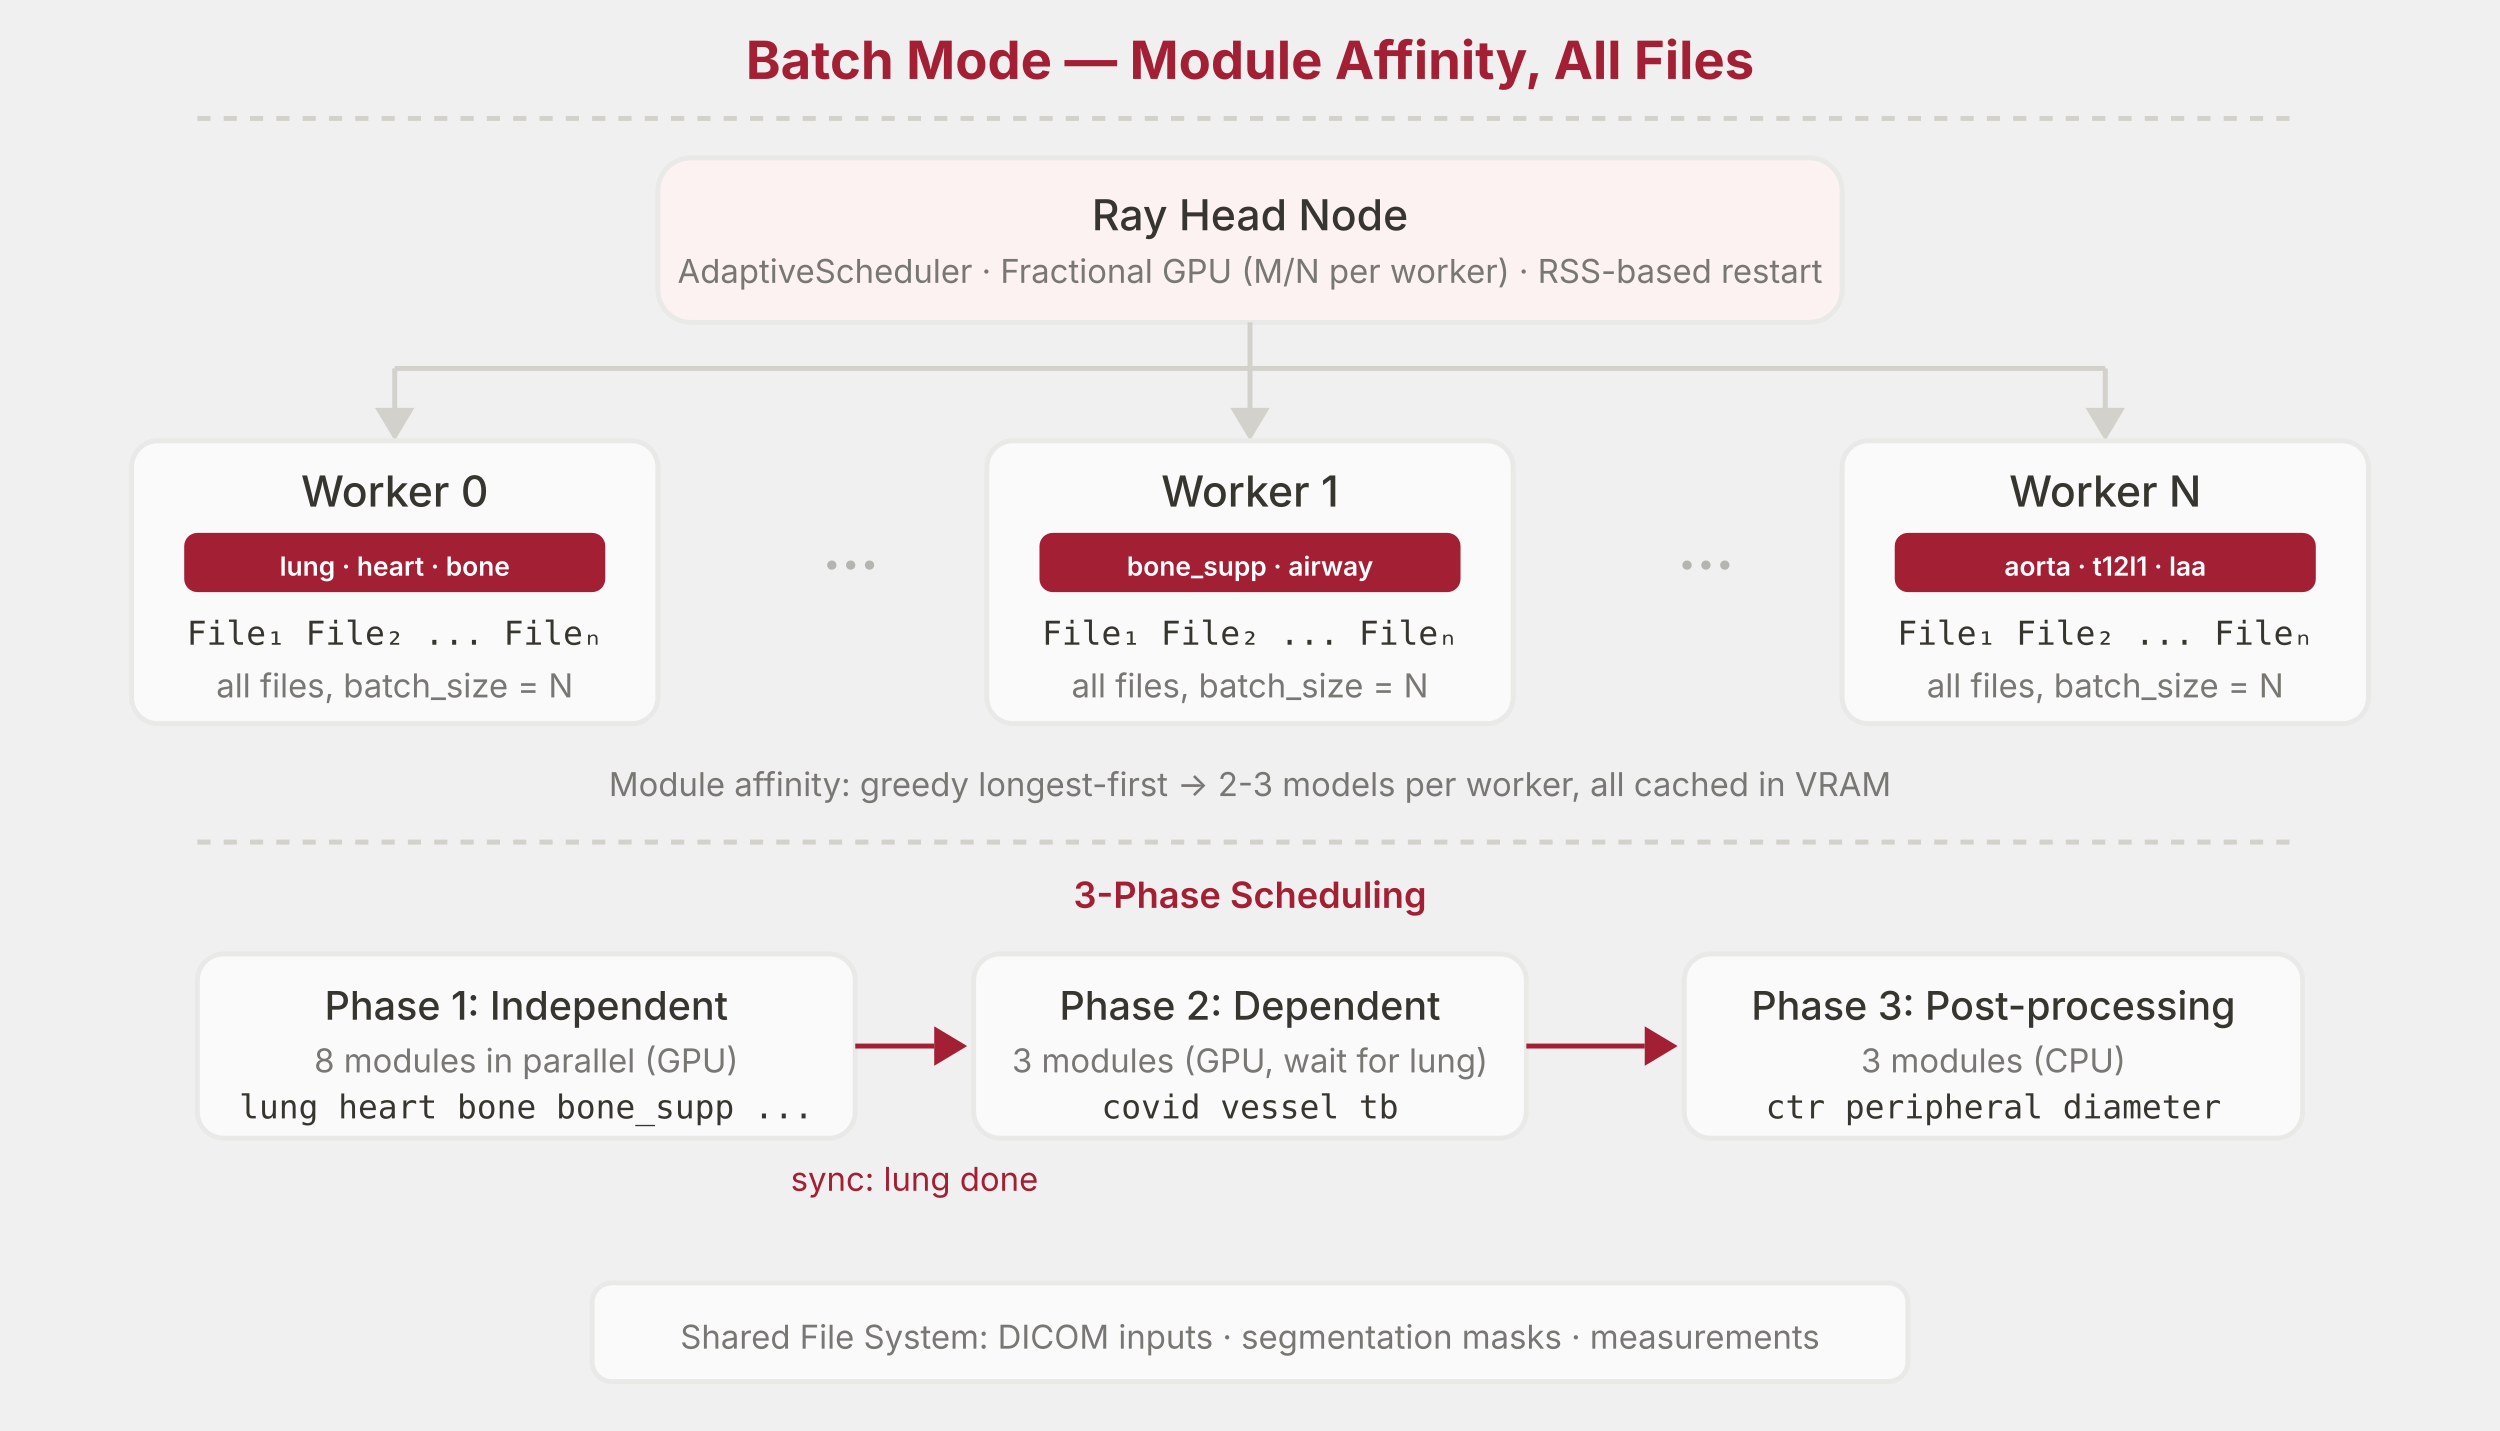
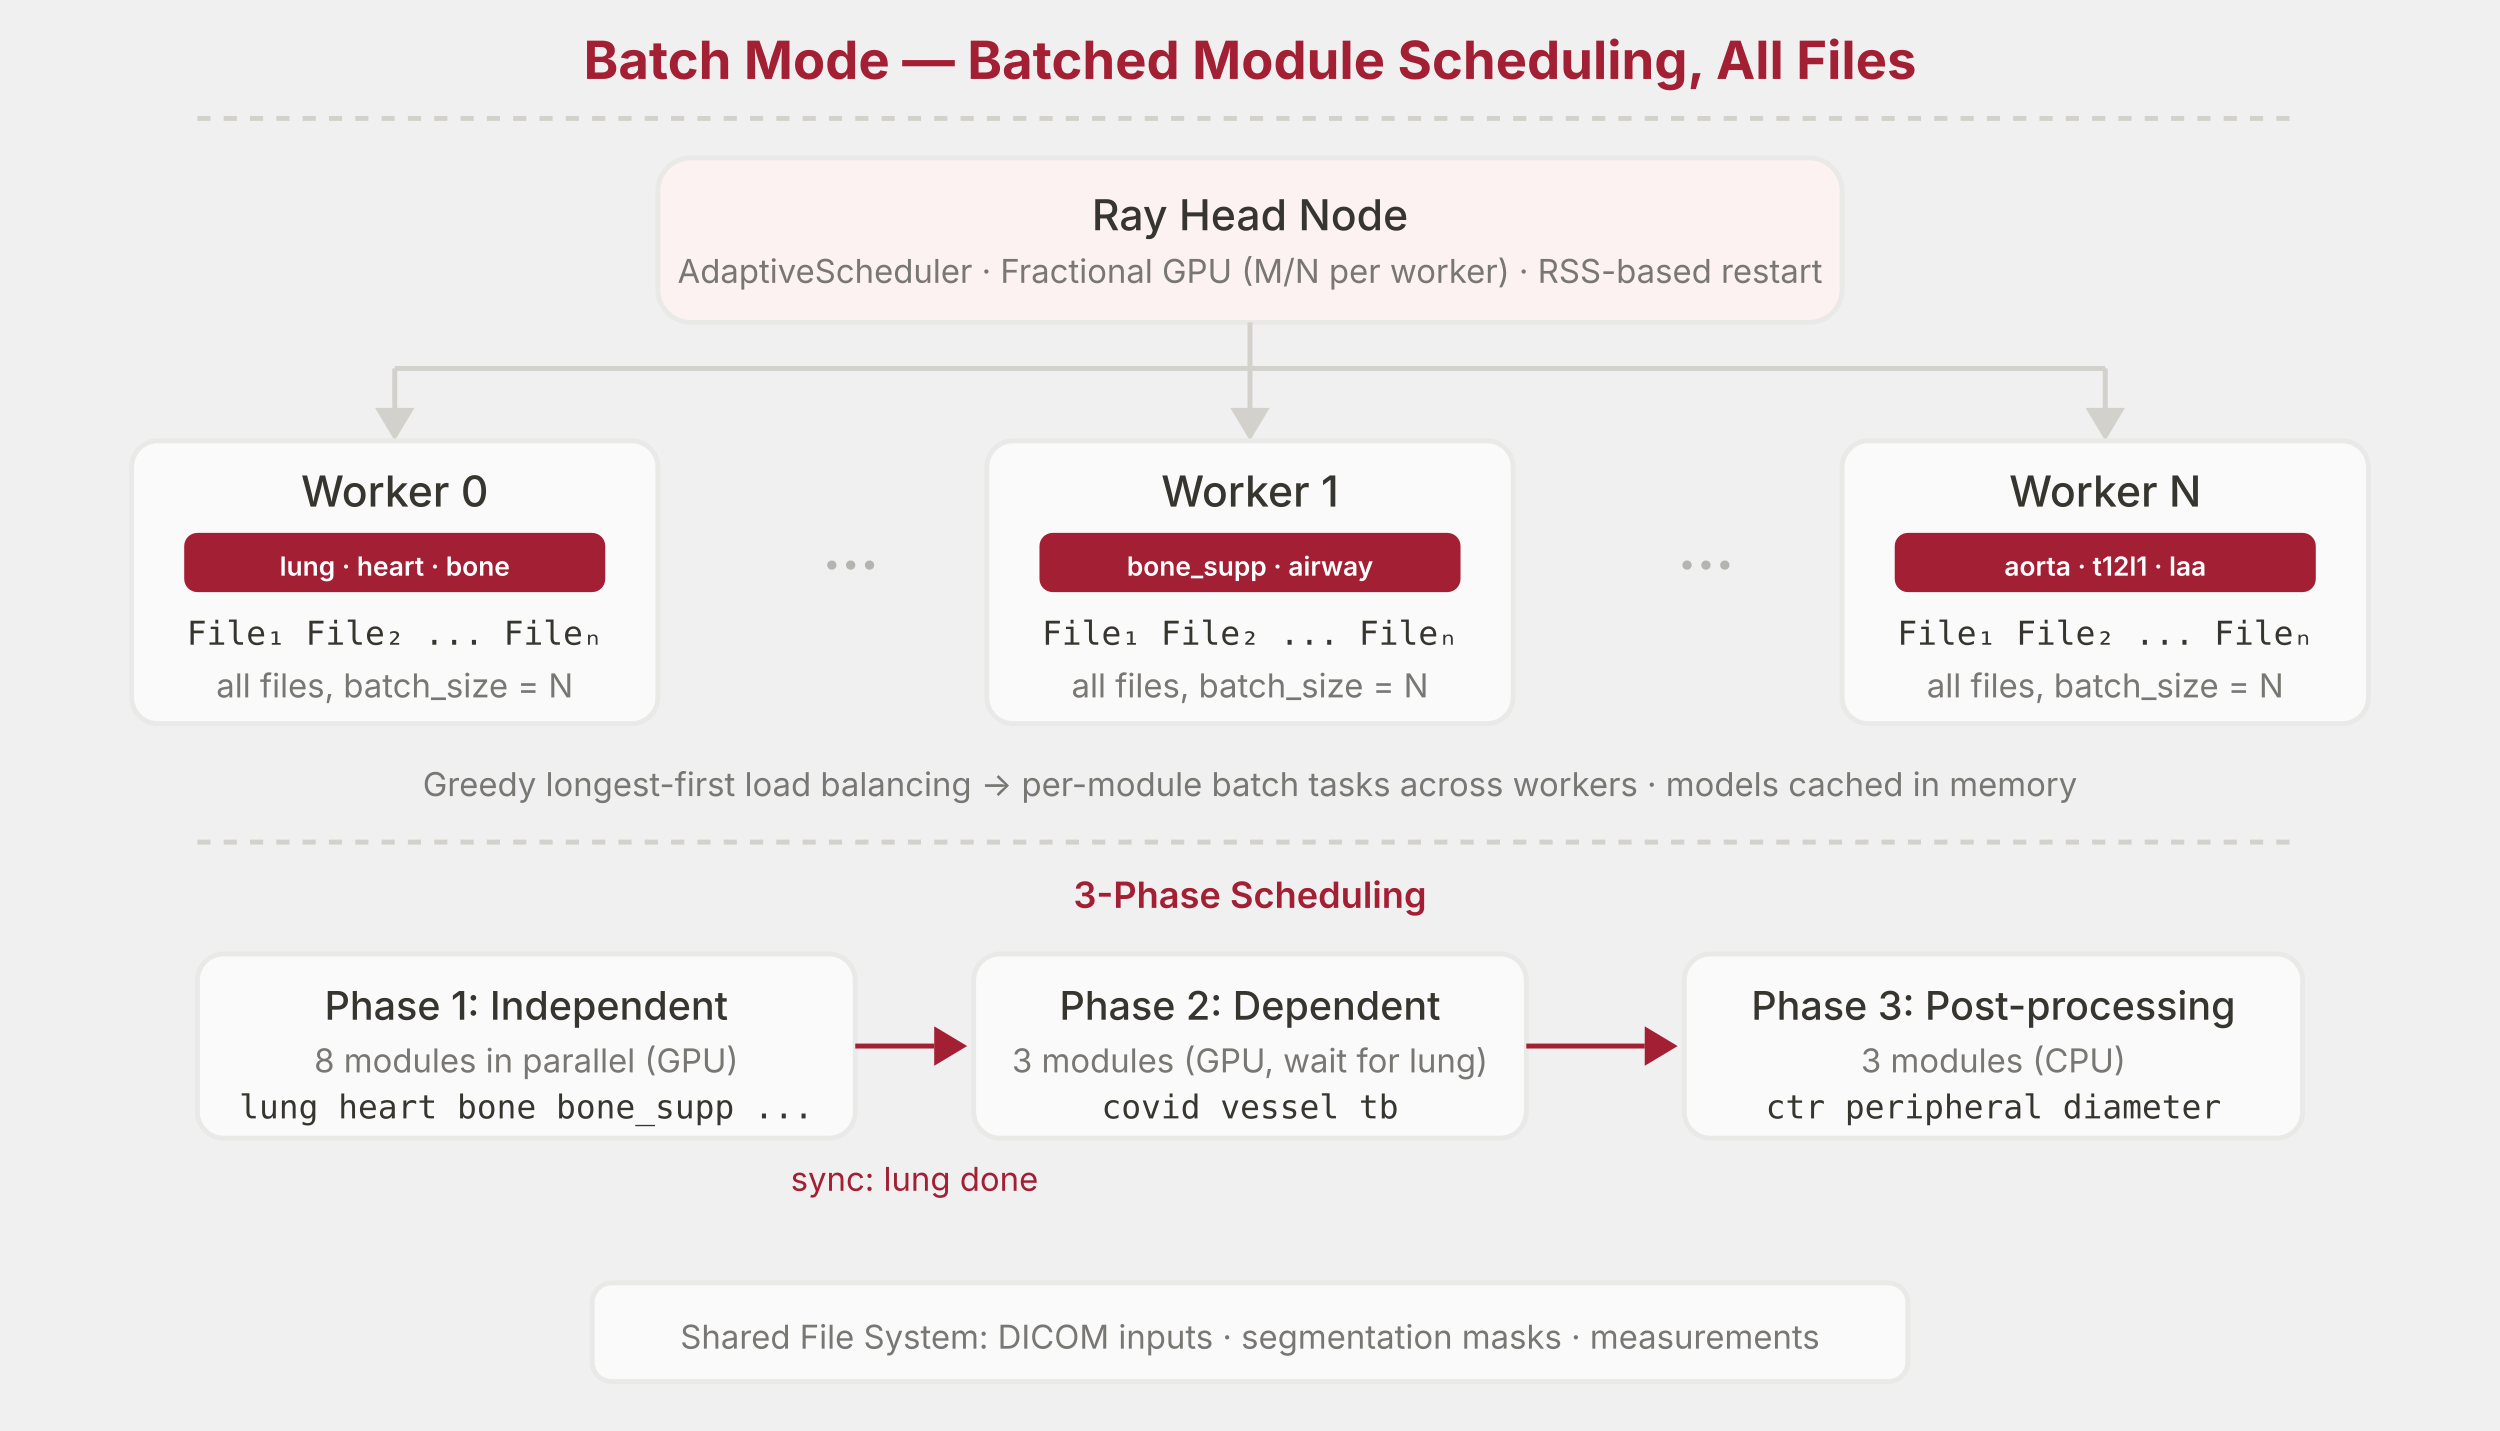
<svg xmlns="http://www.w3.org/2000/svg" viewBox="0 0 760 435" style="background:#fff">
  <style>
    .box { fill: #fafafa; stroke: #e9e9e7; stroke-width: 1.5; }
    .box-accent { fill: #fdf2f2; stroke: #e9e9e7; stroke-width: 1.5; }
    .text { font-family: 'Inter', -apple-system, sans-serif; fill: #37352f; font-size: 13px; font-weight: 500; }
    .text-title { font-family: 'Inter', -apple-system, sans-serif; fill: #a31f34; font-size: 16px; font-weight: 700; }
    .text-small { font-family: 'Inter', -apple-system, sans-serif; fill: #787774; font-size: 10px; font-weight: 400; }
    .text-label { font-family: 'Inter', -apple-system, sans-serif; fill: #a31f34; font-size: 11px; font-weight: 600; }
    .text-white { font-family: 'Inter', -apple-system, sans-serif; fill: #fff; font-size: 9px; font-weight: 600; }
    .text-code { font-family: 'Source Code Pro', monospace; fill: #37352f; font-size: 10px; font-weight: 500; }
    .line { stroke: #d3d1cb; stroke-width: 1.5; fill: none; }
    .line-flow { stroke: #a31f34; stroke-width: 1.5; fill: none; }
    .arrow { fill: #a31f34; }
    .arrow-gray { fill: #d3d1cb; }
  </style>
-   <text x="380" y="24" text-anchor="middle" class="text-title">Batch Mode — Module Affinity, All Files</text>
+   <text x="380" y="24" text-anchor="middle" class="text-title">Batch Mode — Batched Module Scheduling, All Files</text>
  <line x1="60" y1="36" x2="700" y2="36" class="line" stroke-dasharray="4,4" />
  <rect x="200" y="48" width="360" height="50" rx="10" class="box-accent" />
  <text x="380" y="70" text-anchor="middle" class="text">Ray Head Node</text>
  <text x="380" y="86" text-anchor="middle" class="text-small">AdaptiveScheduler · Fractional GPU (M/N per worker) · RSS-based restart</text>
  <line x1="380" y1="98" x2="380" y2="112" class="line" />
  <line x1="120" y1="112" x2="640" y2="112" class="line" />
  <line x1="120" y1="112" x2="120" y2="126" class="line" />
  <line x1="380" y1="112" x2="380" y2="126" class="line" />
  <line x1="640" y1="112" x2="640" y2="126" class="line" />
  <polygon points="120,134 114,124 126,124" class="arrow-gray" />
  <polygon points="380,134 374,124 386,124" class="arrow-gray" />
  <polygon points="640,134 634,124 646,124" class="arrow-gray" />
  <rect x="40" y="134" width="160" height="86" rx="8" class="box" />
  <text x="120" y="154" text-anchor="middle" class="text">Worker 0</text>
  <rect x="56" y="162" width="128" height="18" rx="4" fill="#a31f34" />
  <text x="120" y="175" text-anchor="middle" class="text-white" style="font-size:8px">lung · heart · bone</text>
  <text x="120" y="196" text-anchor="middle" class="text-code">File₁ File₂ ... Fileₙ</text>
  <text x="120" y="212" text-anchor="middle" class="text-small">all files, batch_size = N</text>
  <text x="250" y="178" font-family="Inter, sans-serif" fill="#b4b4b0" font-size="18px" font-weight="600">···</text>
  <rect x="300" y="134" width="160" height="86" rx="8" class="box" />
  <text x="380" y="154" text-anchor="middle" class="text">Worker 1</text>
  <rect x="316" y="162" width="128" height="18" rx="4" fill="#a31f34" />
  <text x="380" y="175" text-anchor="middle" class="text-white" style="font-size:8px">bone_supp · airway</text>
  <text x="380" y="196" text-anchor="middle" class="text-code">File₁ File₂ ... Fileₙ</text>
  <text x="380" y="212" text-anchor="middle" class="text-small">all files, batch_size = N</text>
  <text x="510" y="178" font-family="Inter, sans-serif" fill="#b4b4b0" font-size="18px" font-weight="600">···</text>
  <rect x="560" y="134" width="160" height="86" rx="8" class="box" />
  <text x="640" y="154" text-anchor="middle" class="text">Worker N</text>
  <rect x="576" y="162" width="128" height="18" rx="4" fill="#a31f34" />
  <text x="640" y="175" text-anchor="middle" class="text-white" style="font-size:8px">aorta · t12l1 · laa</text>
  <text x="640" y="196" text-anchor="middle" class="text-code">File₁ File₂ ... Fileₙ</text>
  <text x="640" y="212" text-anchor="middle" class="text-small">all files, batch_size = N</text>
-   <text x="380" y="242" text-anchor="middle" class="text-small">Module affinity: greedy longest-first → 2-3 models per worker, all cached in VRAM</text>
+   <text x="380" y="242" text-anchor="middle" class="text-small">Greedy longest-first load balancing → per-module batch tasks across workers · models cached in memory</text>
  <line x1="60" y1="256" x2="700" y2="256" class="line" stroke-dasharray="4,4" />
  <text x="380" y="276" text-anchor="middle" class="text-label">3-Phase Scheduling</text>
  <rect x="60" y="290" width="200" height="56" rx="8" class="box" />
  <text x="160" y="310" text-anchor="middle" class="text" style="font-size:12px">Phase 1: Independent</text>
  <text x="160" y="326" text-anchor="middle" class="text-small">8 modules in parallel (GPU)</text>
  <text x="160" y="340" text-anchor="middle" class="text-code">lung heart bone bone_supp ...</text>
  <line x1="260" y1="318" x2="284" y2="318" class="line-flow" />
  <polygon points="294,318 284,312 284,324" class="arrow" />
  <rect x="296" y="290" width="168" height="56" rx="8" class="box" />
  <text x="380" y="310" text-anchor="middle" class="text" style="font-size:12px">Phase 2: Dependent</text>
  <text x="380" y="326" text-anchor="middle" class="text-small">3 modules (GPU, wait for lung)</text>
  <text x="380" y="340" text-anchor="middle" class="text-code">covid vessel tb</text>
  <line x1="464" y1="318" x2="500" y2="318" class="line-flow" />
  <polygon points="510,318 500,312 500,324" class="arrow" />
  <rect x="512" y="290" width="188" height="56" rx="8" class="box" />
  <text x="606" y="310" text-anchor="middle" class="text" style="font-size:12px">Phase 3: Post-processing</text>
  <text x="606" y="326" text-anchor="middle" class="text-small">3 modules (CPU)</text>
  <text x="606" y="340" text-anchor="middle" class="text-code">ctr peripheral diameter</text>
  <text x="278" y="362" text-anchor="middle" class="text-small" style="fill:#a31f34">sync: lung done</text>
  <rect x="180" y="390" width="400" height="30" rx="6" class="box" />
  <text x="380" y="410" text-anchor="middle" class="text-small">Shared File System: DICOM inputs · segmentation masks · measurements</text>
</svg>
